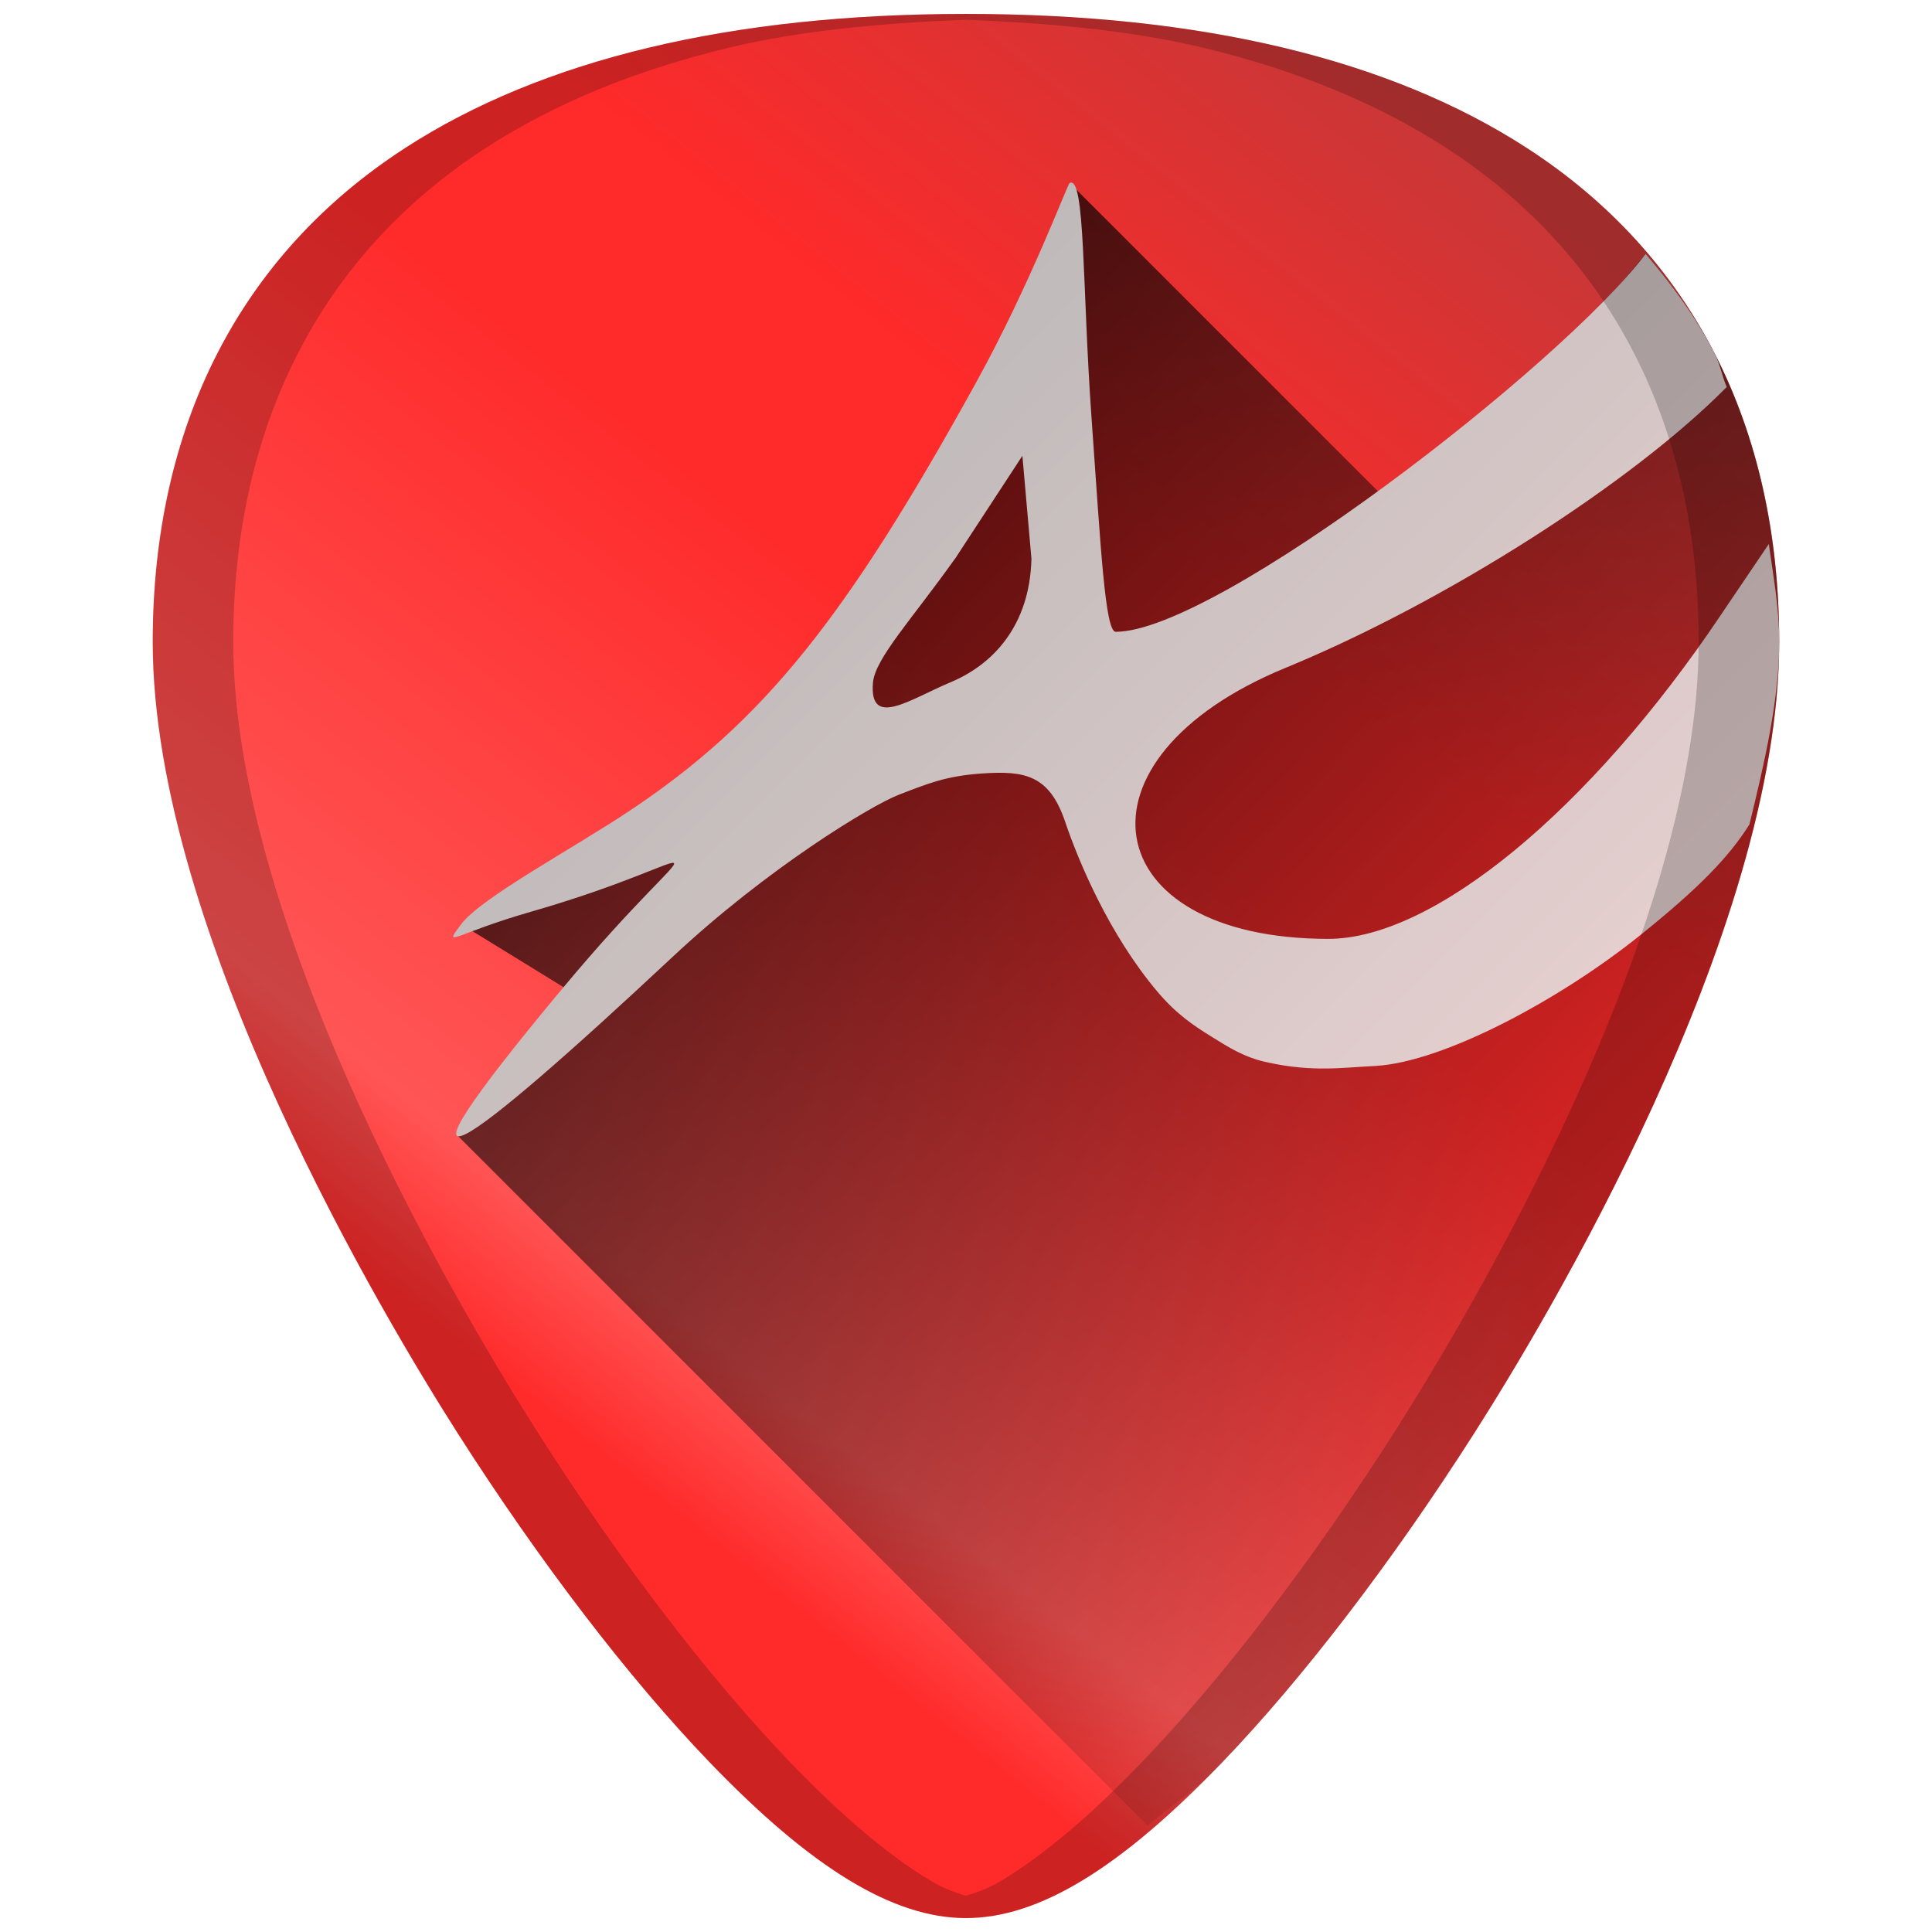
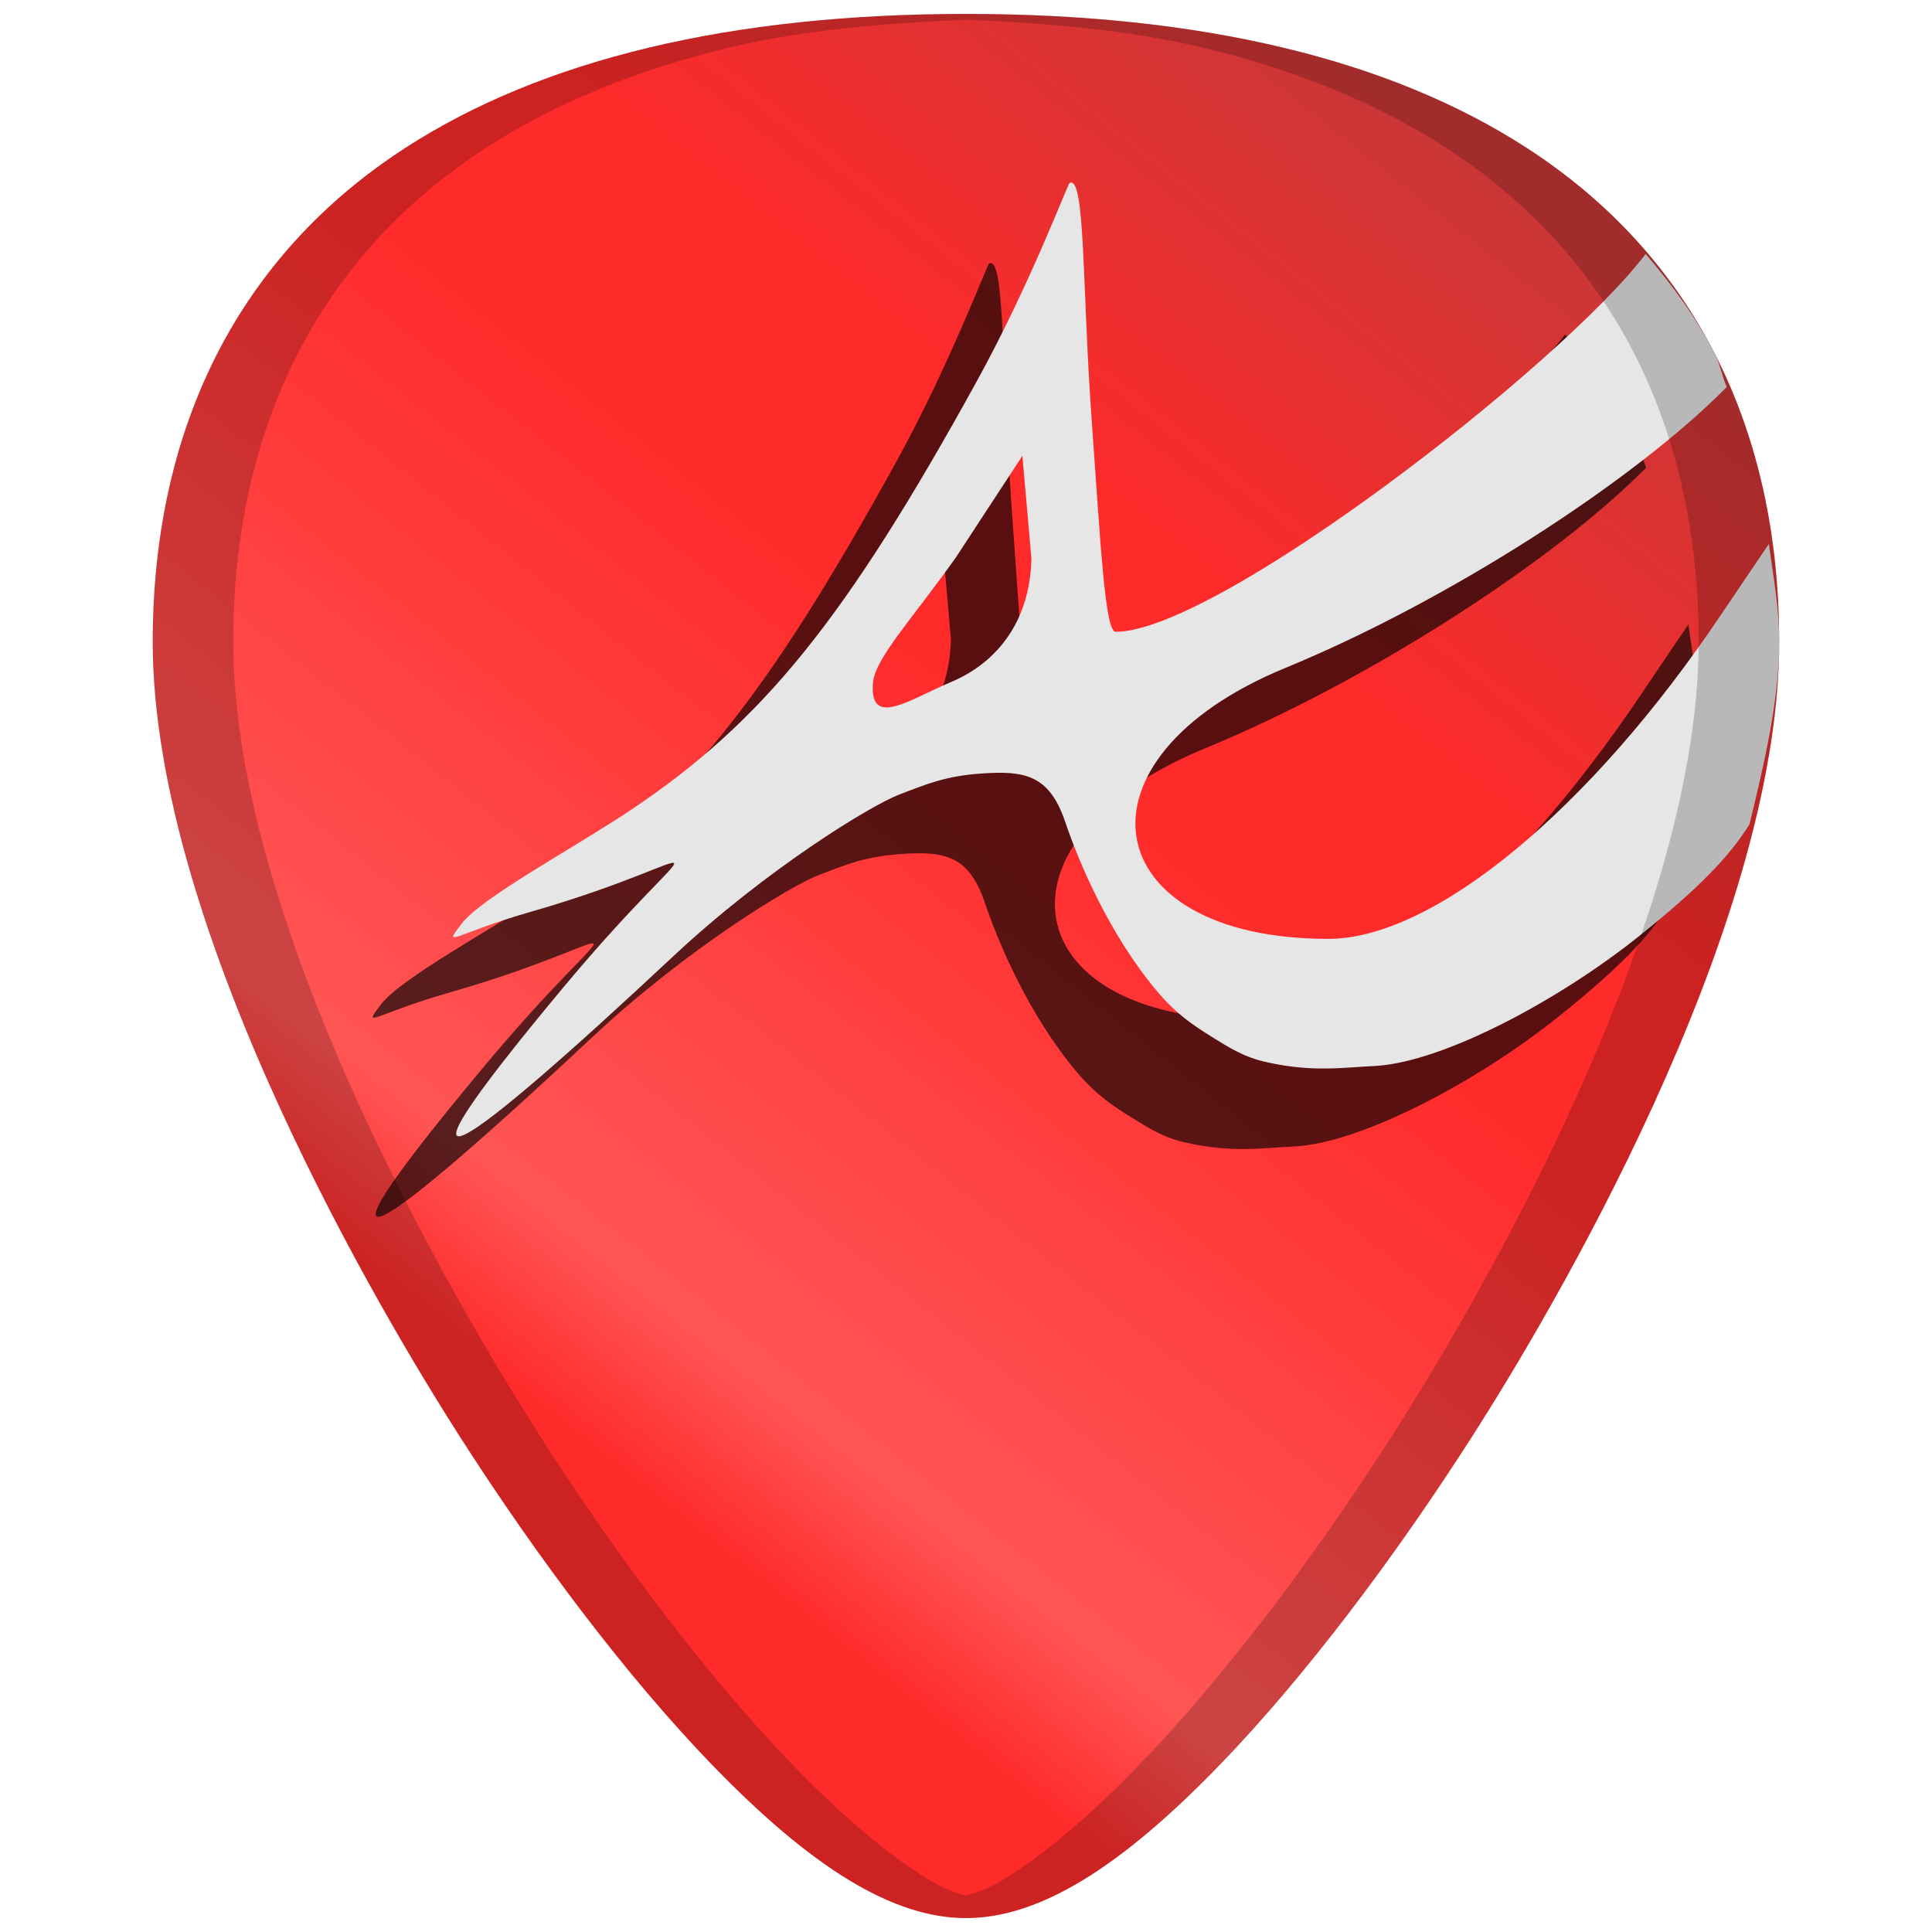
<svg xmlns="http://www.w3.org/2000/svg" xmlns:xlink="http://www.w3.org/1999/xlink" version="1.1" id="Capa_1" x="0px" y="0px" viewBox="0 0 48 48" xml:space="preserve" width="48" height="48">
  <defs id="defs39">
-     <linearGradient id="linearGradient878">
-       <stop style="stop-color:#b3b3b3;stop-opacity:1" offset="0" id="stop874" />
-       <stop style="stop-color:#f4d7d7;stop-opacity:1" offset="1" id="stop876" />
-     </linearGradient>
    <linearGradient id="linearGradient847">
      <stop style="stop-color:#ff2a2a;stop-opacity:1" offset="0" id="stop843" />
      <stop id="stop858" offset="0.102" style="stop-color:#ff5555;stop-opacity:1" />
      <stop style="stop-color:#ff4242;stop-opacity:1;" offset="0.301" id="stop850" />
      <stop id="stop852" offset="0.416" style="stop-color:#ff3636;stop-opacity:1;" />
      <stop style="stop-color:#ff2a2a;stop-opacity:1" offset="0.537" id="stop848" />
      <stop style="stop-color:#ff2a2a;stop-opacity:1" offset="0.671" id="stop846" />
      <stop style="stop-color:#c83737;stop-opacity:1" offset="1" id="stop845" />
    </linearGradient>
    <clipPath clipPathUnits="userSpaceOnUse" id="clipPath1443">
      <rect ry="1.453" y="3" x="2" height="43" width="43" id="rect1445" style="fill:#4dc7c9;fill-opacity:1;stroke:none;stroke-width:0.199;stroke-linejoin:round;stroke-miterlimit:4;stroke-dasharray:none;stroke-opacity:0" />
    </clipPath>
    <linearGradient xlink:href="#linearGradient847" id="linearGradient844" x1="16" y1="37.082" x2="40.376" y2="6.494" gradientUnits="userSpaceOnUse" />
-     <linearGradient gradientTransform="matrix(3.779528,0,0,3.779528,-4.87e-4,-1074.52)" xlink:href="#linearGradient892" id="linearGradient894" x1="3.511" y1="287.216" x2="10.999" y2="294.388" gradientUnits="userSpaceOnUse" />
-     <linearGradient id="linearGradient892">
-       <stop style="stop-color:#000000;stop-opacity:1;" offset="0" id="stop888" />
-       <stop style="stop-color:#000000;stop-opacity:0;" offset="1" id="stop890" />
-     </linearGradient>
-     <linearGradient xlink:href="#linearGradient878" id="linearGradient880" x1="15.243" y1="5.343" x2="43.904" y2="34.003" gradientUnits="userSpaceOnUse" />
  </defs>
  <g id="g6" transform="translate(0,-464)">
</g>
  <g id="g8" transform="translate(0,-464)">
</g>
  <g id="g10" transform="translate(0,-464)">
</g>
  <g id="g12" transform="translate(0,-464)">
</g>
  <g id="g14" transform="translate(0,-464)">
</g>
  <g id="g16" transform="translate(0,-464)">
</g>
  <g id="g18" transform="translate(0,-464)">
</g>
  <g id="g20" transform="translate(0,-464)">
</g>
  <g id="g22" transform="translate(0,-464)">
</g>
  <g id="g24" transform="translate(0,-464)">
</g>
  <g id="g26" transform="translate(0,-464)">
</g>
  <g id="g28" transform="translate(0,-464)">
</g>
  <g id="g30" transform="translate(0,-464)">
</g>
  <g id="g32" transform="translate(0,-464)">
</g>
  <g id="g34" transform="translate(0,-464)">
</g>
-   <g id="g858">
+   <g id="g850">
    <path id="path852-3" d="m 24.001,0.346 c -5.833,0 -10.522,1.12 -13.936,3.332 -4.101,2.657 -6.27,6.902 -6.27,12.271 0,7.227 5.806,16.885 7.586,19.674 2.032,3.183 4.25,6.08 6.246,8.156 2.542,2.644 4.568,3.875 6.373,3.875 1.805,0 3.829,-1.231 6.371,-3.875 1.996,-2.076 4.214,-4.973 6.246,-8.156 C 38.398,32.835 44.204,23.176 44.204,15.949 44.204,10.579 42.038,6.335 37.937,3.678 34.523,1.466 29.834,0.346 24.001,0.346 Z" style="fill:url(#linearGradient844);fill-opacity:1;stroke-width:0.092" />
-     <path id="path850" d="m 28.509,45.355 c 0.615,-0.51 1.179,-0.865 1.863,-1.576 1.996,-2.076 4.212,-4.973 6.244,-8.156 0.89,-1.394 2.787,-4.505 4.461,-8.172 0.837,-1.833 1.619,-3.806 2.191,-5.771 0.572,-1.965 0.936,-3.924 0.936,-5.73 2.2e-5,-1.342 -0.137,-2.614 -0.404,-3.809 C 43.533,10.946 43.134,9.829 42.607,8.797 42.144,7.891 41.544,7.079 40.886,6.309 l -5.73,6.818 -8.58,-8.58 -2.826,9.303 -5.021,5.539 -7.27,3.574 2.543,1.564 -2.613,3.707 z" style="opacity:0.8;fill:url(#linearGradient894);fill-opacity:1;stroke-width:0.894" />
-     <path id="path3185" d="m 43.464,20.484 c 0.378,-1.548 0.74,-3.105 0.74,-4.535 1.5e-5,-0.858 -0.148,-1.635 -0.258,-2.434 l -1.191,1.762 c -3.245,4.835 -7.132,8.049 -9.752,8.049 -5.792,0 -6.564,-4.473 -1.063,-6.734 C 35.912,14.959 40.555,11.993 42.9,9.615 42.786,9.353 42.736,9.05 42.607,8.797 42.144,7.891 41.544,7.079 40.886,6.309 38.773,9.093 30.225,15.697 27.72,15.697 c -0.266,0 -0.372,-2.108 -0.6,-5.297 -0.237,-3.315 -0.153,-6.042 -0.545,-5.854 -0.052,0.026 -0.968,2.498 -2.316,4.943 -3.236,5.869 -5.291,8.439 -8.609,10.65 -1.436,0.957 -3.695,2.163 -4.191,2.822 -0.472,0.627 -0.184,0.242 1.732,-0.309 4.783,-1.373 4.428,-2.463 0.811,1.873 -4.927,5.907 -2.449,4.073 2.711,-0.754 2.366,-2.213 4.945,-3.767 5.615,-4.025 0.719,-0.277 1.172,-0.468 2.068,-0.529 1.062,-0.073 1.674,0.034 2.068,1.201 0.335,0.992 1.094,2.801 2.291,4.219 0.485,0.574 0.915,0.851 1.355,1.125 0.406,0.253 0.817,0.518 1.385,0.633 1.132,0.251 1.889,0.124 2.682,0.088 1.7,-0.101 4.587,-1.652 6.566,-3.242 1.446,-1.162 2.202,-1.932 2.721,-2.758 z m -18.063,-9.16 0.225,2.557 c -0.042,1.682 -0.973,2.635 -2.002,3.066 -1.021,0.428 -2.028,1.161 -1.936,0.019 0.049,-0.605 0.964,-1.572 2.061,-3.117 z" style="fill:url(#linearGradient880);fill-opacity:1;stroke-width:0.894" />
+     <path id="path3185-5" d="m 41.464,22.484 c 0.378,-1.548 0.74,-3.105 0.74,-4.535 1.5e-5,-0.858 -0.148,-1.635 -0.258,-2.434 l -1.191,1.762 c -3.245,4.835 -7.132,8.049 -9.752,8.049 -5.792,0 -6.564,-4.473 -1.063,-6.734 C 33.912,16.959 38.555,13.993 40.9,11.615 40.786,11.353 40.736,11.05 40.607,10.797 40.144,9.891 39.544,9.079 38.886,8.309 36.773,11.093 28.225,17.697 25.72,17.697 c -0.266,0 -0.372,-2.108 -0.6,-5.297 -0.237,-3.315 -0.153,-6.042 -0.545,-5.854 -0.052,0.026 -0.968,2.498 -2.316,4.943 -3.236,5.869 -5.291,8.439 -8.609,10.65 -1.436,0.957 -3.695,2.163 -4.191,2.822 -0.472,0.627 -0.184,0.242 1.732,-0.309 4.783,-1.373 4.428,-2.463 0.811,1.873 -4.927,5.907 -2.449,4.073 2.711,-0.754 2.366,-2.213 4.945,-3.767 5.615,-4.025 0.719,-0.277 1.172,-0.468 2.068,-0.529 1.062,-0.073 1.674,0.034 2.068,1.201 0.335,0.992 1.094,2.801 2.291,4.219 0.485,0.574 0.915,0.851 1.355,1.125 0.406,0.253 0.817,0.518 1.385,0.633 1.132,0.251 1.889,0.124 2.682,0.088 1.7,-0.101 4.587,-1.652 6.566,-3.242 1.446,-1.162 2.202,-1.932 2.721,-2.758 z m -18.063,-9.16 0.225,2.557 c -0.042,1.682 -0.973,2.635 -2.002,3.066 -1.021,0.428 -2.028,1.161 -1.936,0.019 0.049,-0.605 0.964,-1.572 2.061,-3.117 z" style="opacity:0.65;fill:#000000;fill-opacity:1;stroke-width:0.894" />
+     <path id="path3185" d="m 43.464,20.484 c 0.378,-1.548 0.74,-3.105 0.74,-4.535 1.5e-5,-0.858 -0.148,-1.635 -0.258,-2.434 l -1.191,1.762 c -3.245,4.835 -7.132,8.049 -9.752,8.049 -5.792,0 -6.564,-4.473 -1.063,-6.734 C 35.912,14.959 40.555,11.993 42.9,9.615 42.786,9.353 42.736,9.05 42.607,8.797 42.144,7.891 41.544,7.079 40.886,6.309 38.773,9.093 30.225,15.697 27.72,15.697 c -0.266,0 -0.372,-2.108 -0.6,-5.297 -0.237,-3.315 -0.153,-6.042 -0.545,-5.854 -0.052,0.026 -0.968,2.498 -2.316,4.943 -3.236,5.869 -5.291,8.439 -8.609,10.65 -1.436,0.957 -3.695,2.163 -4.191,2.822 -0.472,0.627 -0.184,0.242 1.732,-0.309 4.783,-1.373 4.428,-2.463 0.811,1.873 -4.927,5.907 -2.449,4.073 2.711,-0.754 2.366,-2.213 4.945,-3.767 5.615,-4.025 0.719,-0.277 1.172,-0.468 2.068,-0.529 1.062,-0.073 1.674,0.034 2.068,1.201 0.335,0.992 1.094,2.801 2.291,4.219 0.485,0.574 0.915,0.851 1.355,1.125 0.406,0.253 0.817,0.518 1.385,0.633 1.132,0.251 1.889,0.124 2.682,0.088 1.7,-0.101 4.587,-1.652 6.566,-3.242 1.446,-1.162 2.202,-1.932 2.721,-2.758 z m -18.063,-9.16 0.225,2.557 c -0.042,1.682 -0.973,2.635 -2.002,3.066 -1.021,0.428 -2.028,1.161 -1.936,0.019 0.049,-0.605 0.964,-1.572 2.061,-3.117 z" style="fill:#e6e6e6;fill-opacity:1;stroke-width:0.894" />
    <path id="path4588" d="m 24,0.346 c -5.833,0 -10.522,1.12 -13.936,3.332 -4.101,2.657 -6.27,6.902 -6.27,12.271 0,7.227 5.806,16.885 7.586,19.674 2.032,3.183 4.25,6.08 6.246,8.156 2.542,2.644 4.568,3.875 6.373,3.875 1.805,0 3.829,-1.231 6.371,-3.875 1.996,-2.076 4.214,-4.973 6.246,-8.156 1.78,-2.788 7.586,-12.447 7.586,-19.674 C 44.204,10.579 42.037,6.335 37.936,3.678 34.523,1.466 29.834,0.346 24,0.346 Z m 0,0.144 c 2.112,0.085 4.119,0.272 5.875,0.691 1.164,0.278 2.253,0.627 3.264,1.043 1.011,0.416 1.944,0.9 2.797,1.453 1.025,0.664 1.929,1.428 2.709,2.283 0.78,0.855 1.436,1.804 1.963,2.836 0.527,1.032 0.926,2.149 1.193,3.344 0.267,1.195 0.402,2.466 0.402,3.809 0,1.807 -0.363,3.765 -0.936,5.73 -0.572,1.965 -1.352,3.938 -2.189,5.771 -1.674,3.667 -3.571,6.778 -4.461,8.172 -2.032,3.183 -4.25,6.08 -6.246,8.156 -1.271,1.322 -2.414,2.291 -3.463,2.93 -0.319,0.194 -0.618,0.307 -0.91,0.391 -0.292,-0.084 -0.59,-0.197 -0.908,-0.391 -1.05,-0.638 -2.192,-1.608 -3.463,-2.93 -1.996,-2.076 -4.214,-4.973 -6.246,-8.156 C 12.492,34.229 10.594,31.118 8.92,27.451 8.083,25.618 7.303,23.645 6.731,21.68 6.159,19.714 5.795,17.756 5.795,15.949 c 0,-1.342 0.135,-2.614 0.402,-3.809 C 6.465,10.946 6.866,9.829 7.393,8.797 7.92,7.764 8.576,6.816 9.356,5.961 10.136,5.105 11.04,4.342 12.065,3.678 12.918,3.125 13.851,2.641 14.862,2.224 15.873,1.808 16.961,1.46 18.125,1.181 c 1.756,-0.42 3.763,-0.607 5.875,-0.691 z" style="opacity:0.2;fill:#000000;stroke-width:0.092" />
  </g>
</svg>
